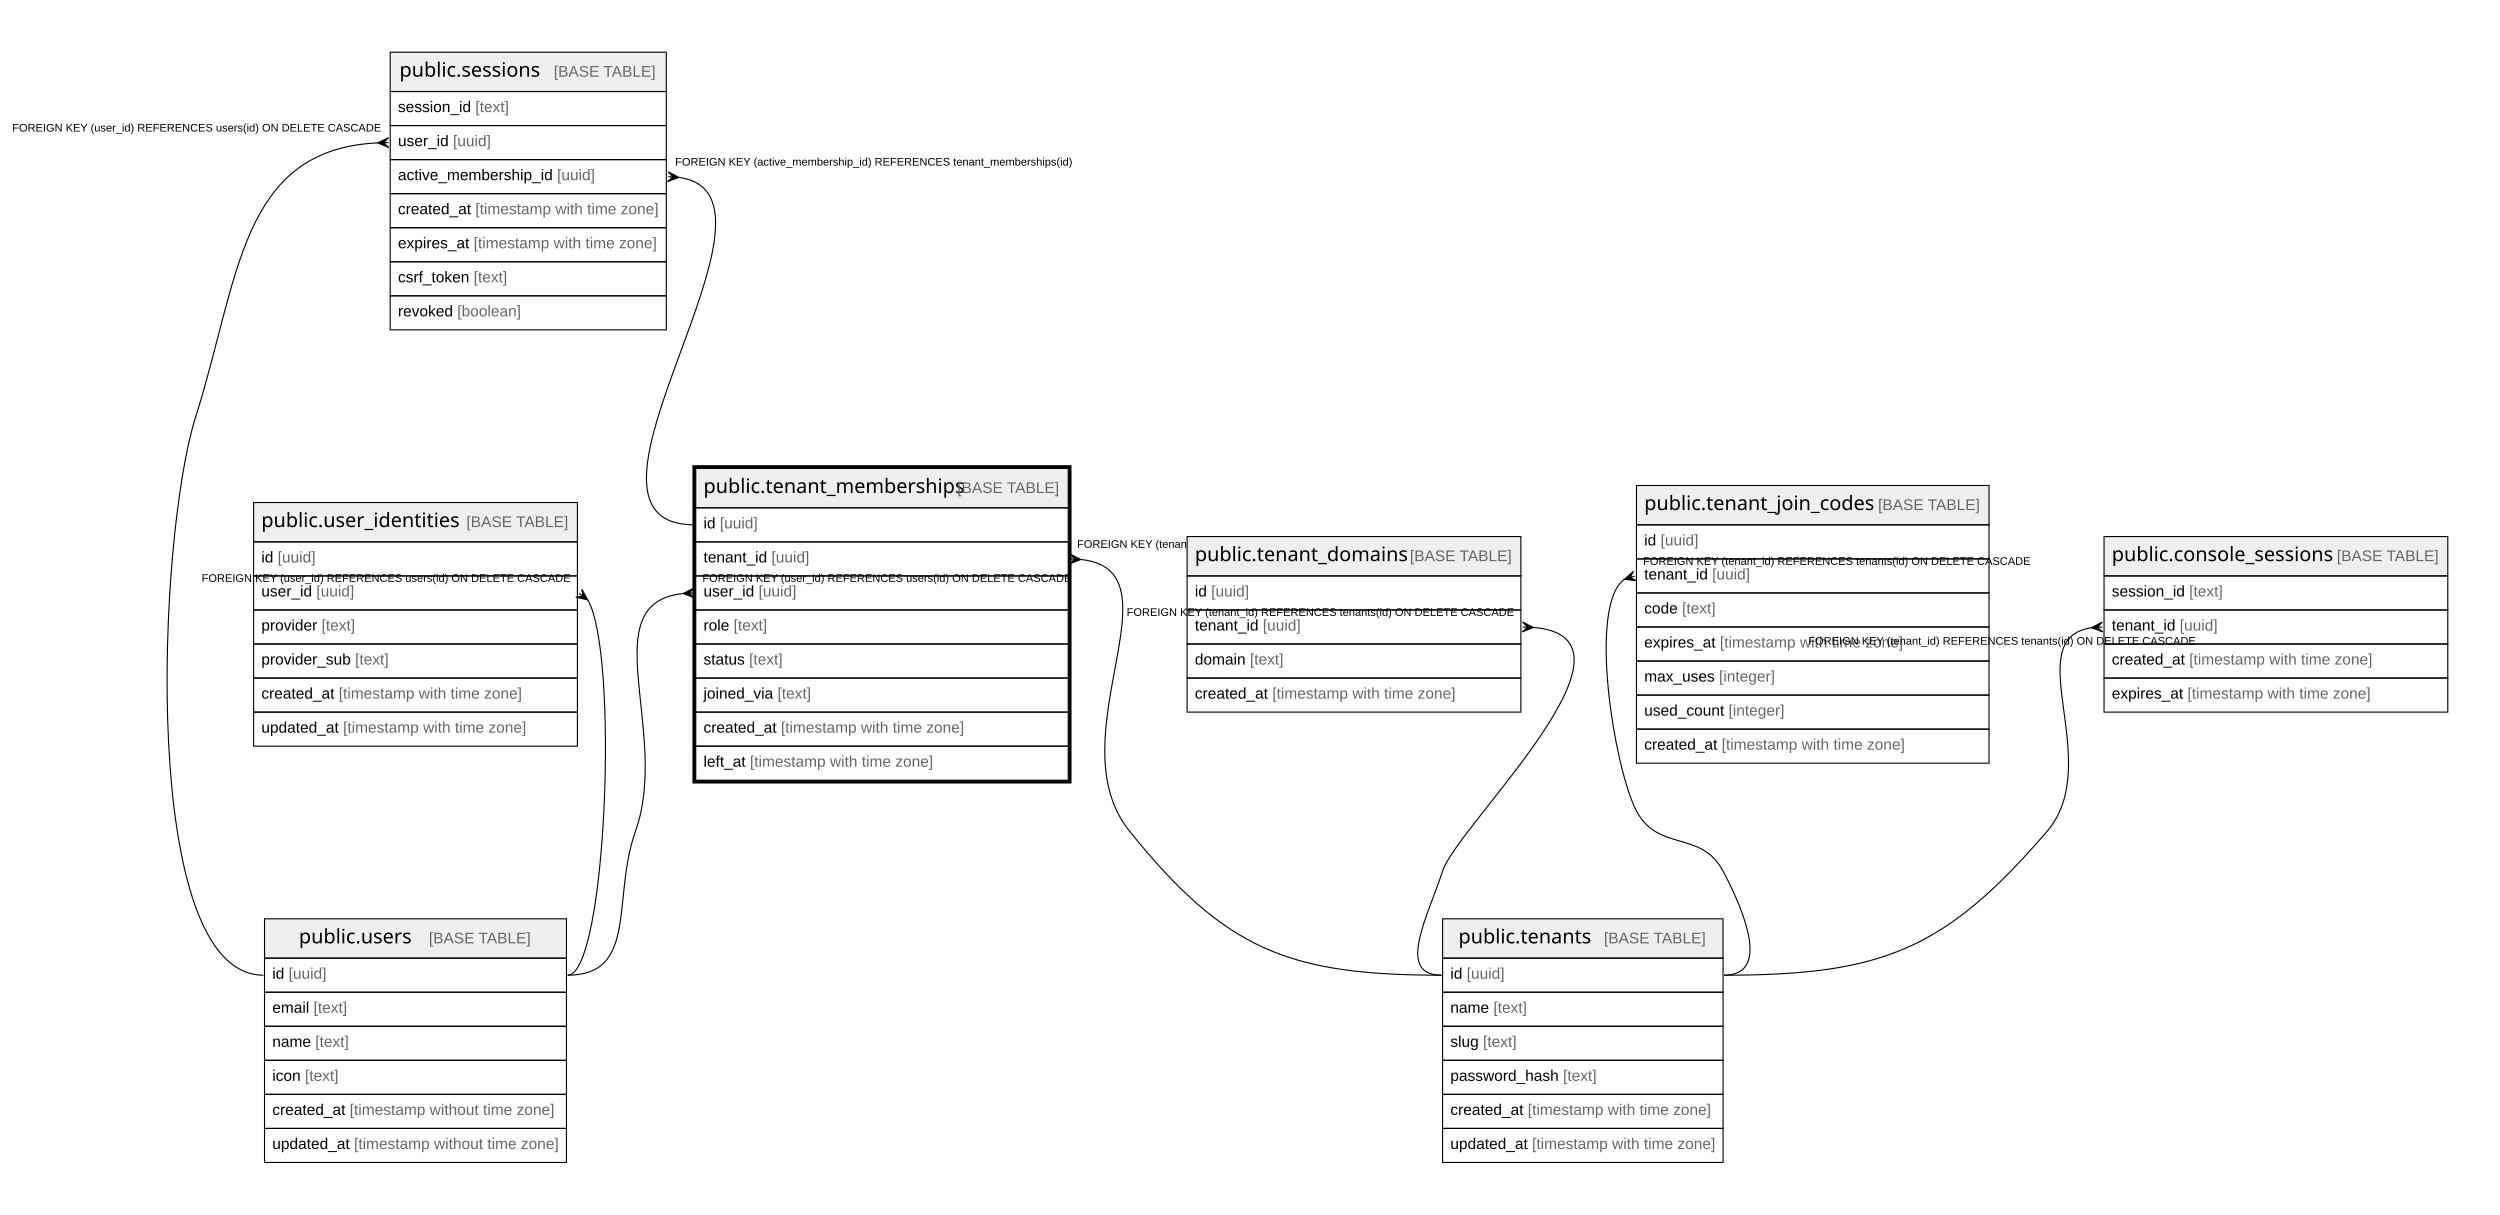
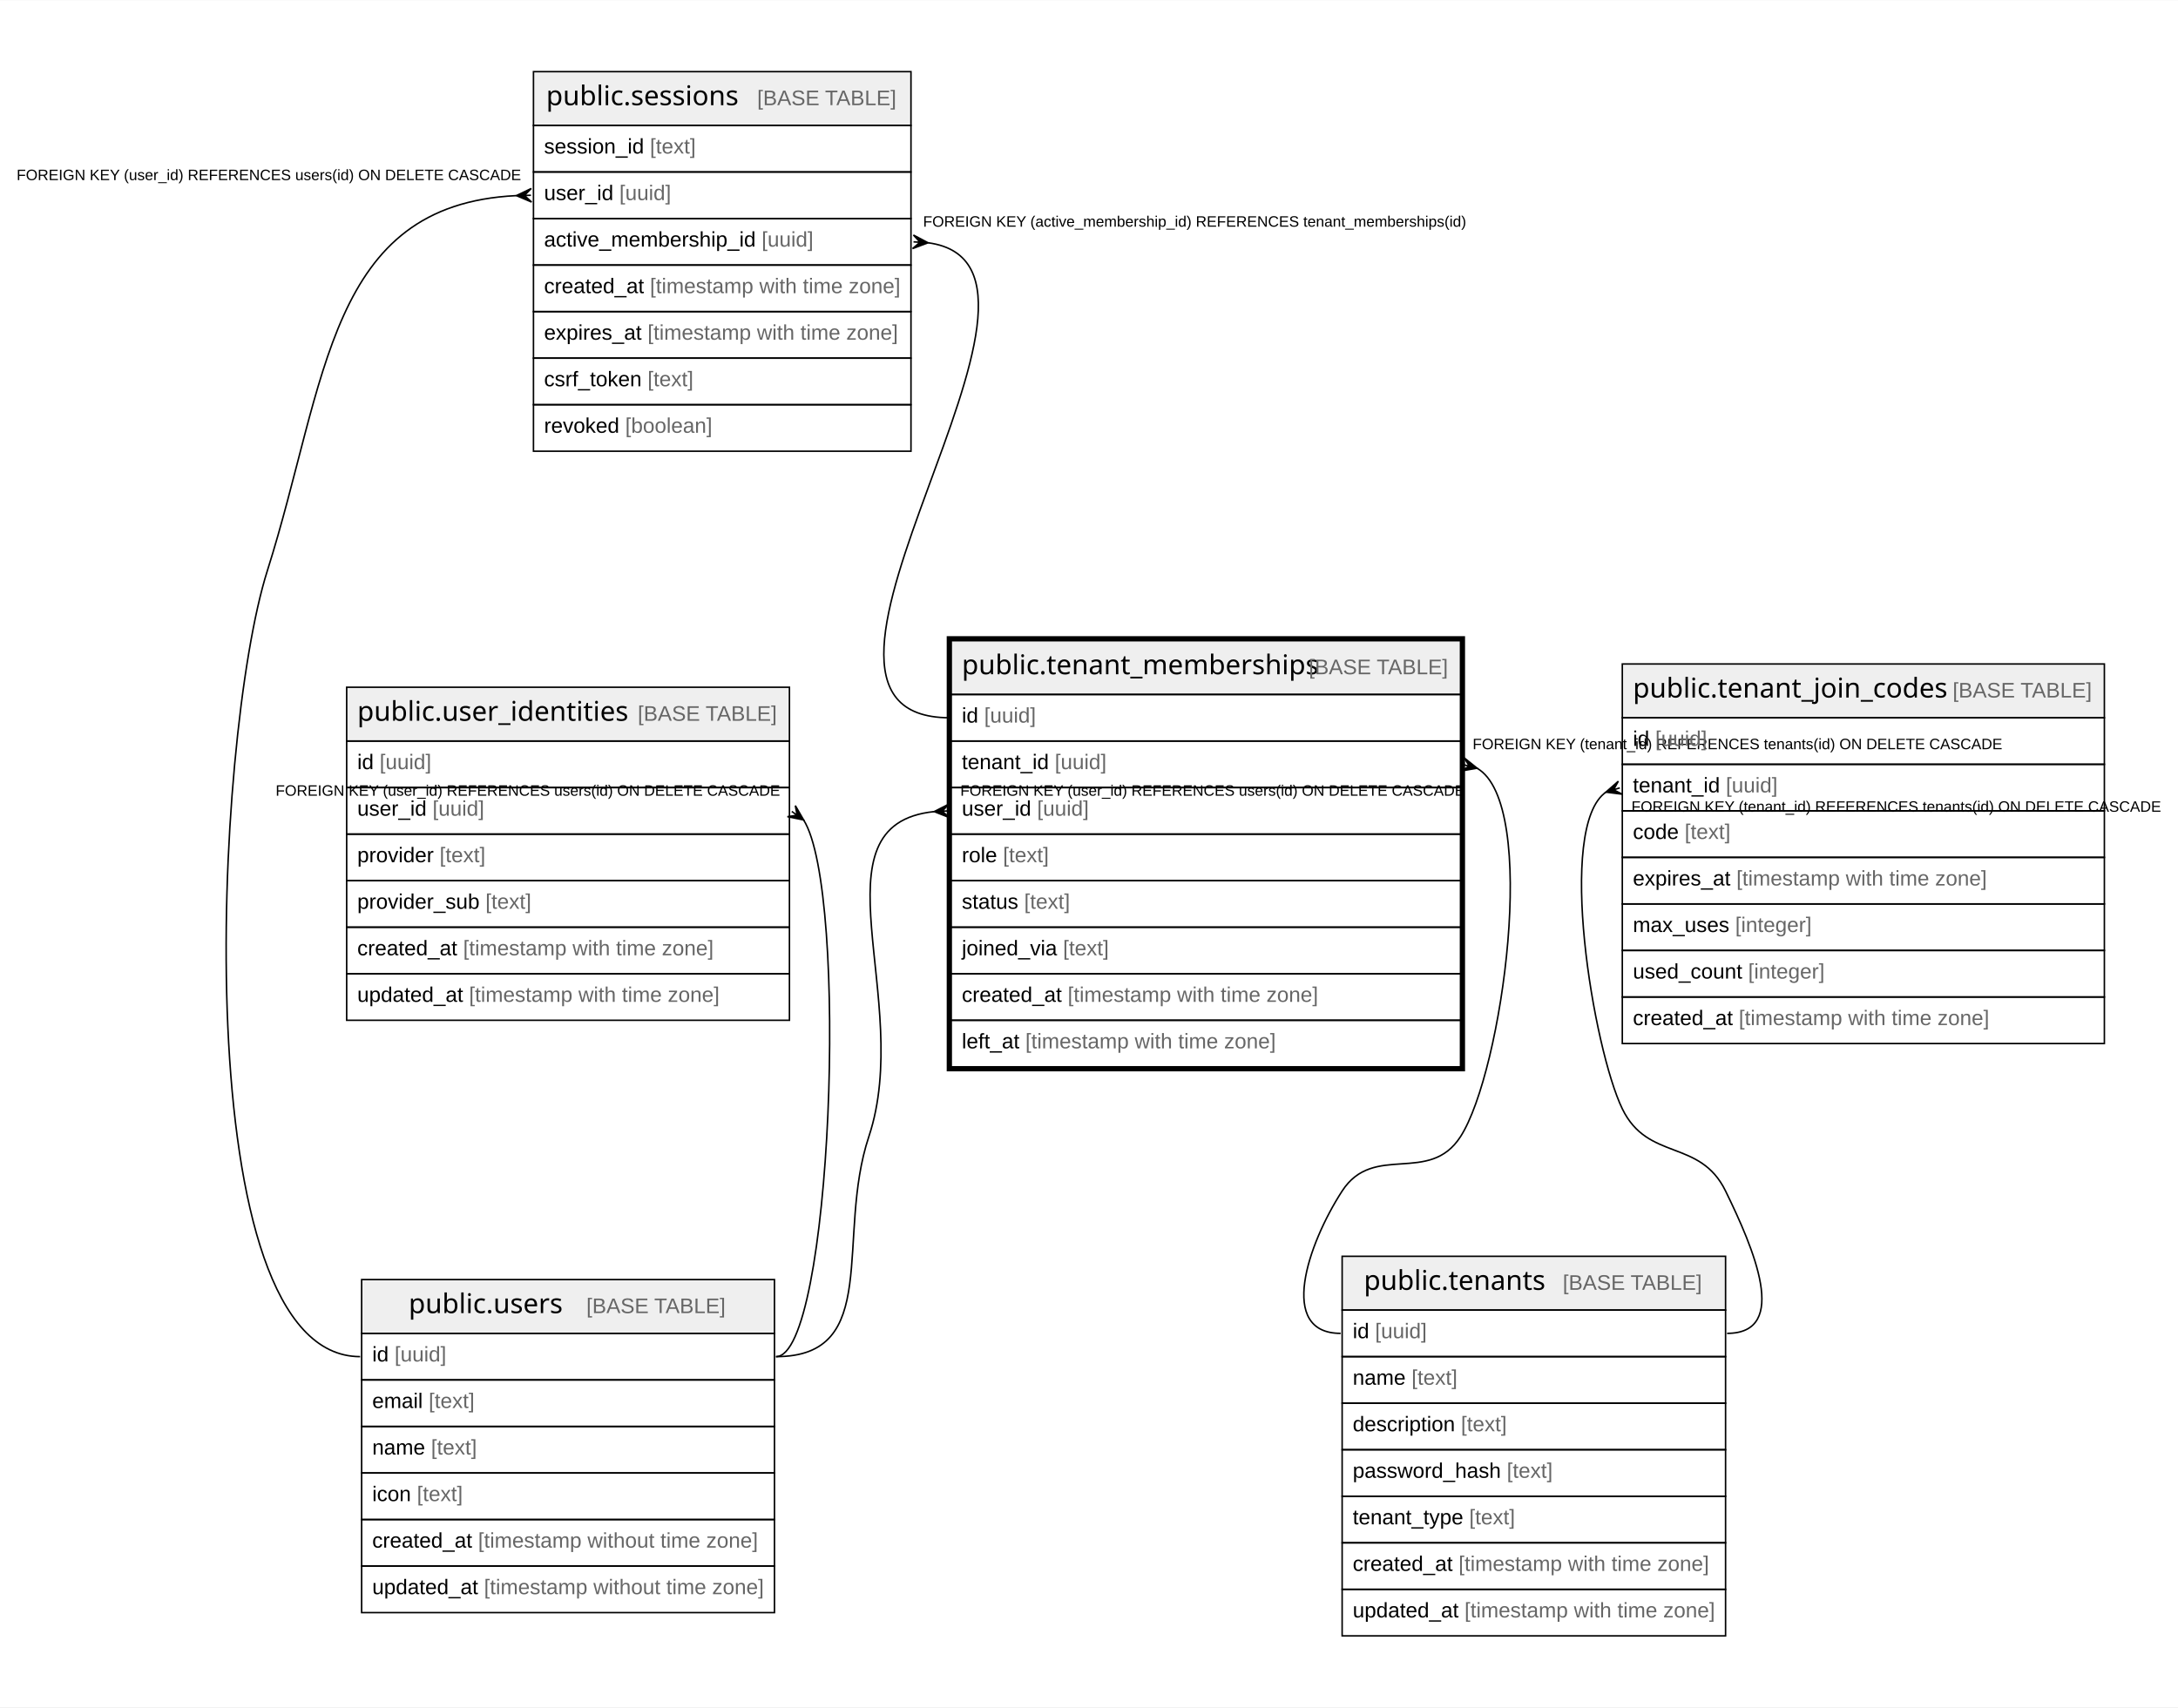
- <svg xmlns="http://www.w3.org/2000/svg" width="2262pt" height="1099pt" viewBox="0.00 0.00 2261.53 1098.80">
-   <g id="graph0" class="graph" transform="scale(1 1) rotate(0) translate(4 1094.8)">
-     <polygon fill="white" stroke="none" points="-4,4 -4,-1094.8 2257.53,-1094.8 2257.53,4 -4,4" />
+ <svg xmlns="http://www.w3.org/2000/svg" width="1441pt" height="1130pt" viewBox="0.00 0.00 1441.03 1129.60">
+   <g id="graph0" class="graph" transform="scale(1 1) rotate(0) translate(4 1125.6)">
+     <polygon fill="white" stroke="none" points="-4,4 -4,-1125.6 1437.03,-1125.6 1437.03,4 -4,4" />
    <g id="node1" class="node">
-       <polygon fill="#efefef" stroke="none" points="625.37,-635.4 625.37,-671 962.32,-671 962.32,-635.4 625.37,-635.4" />
-       <polygon fill="none" stroke="black" points="625.37,-635.4 625.37,-671 962.32,-671 962.32,-635.4 625.37,-635.4" />
-       <text text-anchor="start" x="632.37" y="-648.8" font-family="Arial Bold" font-size="18.00">public.tenant_memberships</text>
-       <text text-anchor="start" x="830.83" y="-648.8" font-family="Arial" font-size="14.00">    </text>
-       <text text-anchor="start" x="861.95" y="-648.8" font-family="Arial" font-size="14.00" fill="#666666">[BASE TABLE]</text>
+       <polygon fill="#efefef" stroke="none" points="625.37,-666.2 625.37,-701.8 962.32,-701.8 962.32,-666.2 625.37,-666.2" />
+       <polygon fill="none" stroke="black" points="625.37,-666.2 625.37,-701.8 962.32,-701.8 962.32,-666.2 625.37,-666.2" />
+       <text text-anchor="start" x="632.37" y="-679.6" font-family="Arial Bold" font-size="18.00">public.tenant_memberships</text>
+       <text text-anchor="start" x="830.83" y="-679.6" font-family="Arial" font-size="14.00">    </text>
+       <text text-anchor="start" x="861.95" y="-679.6" font-family="Arial" font-size="14.00" fill="#666666">[BASE TABLE]</text>
+       <polygon fill="none" stroke="black" points="625.37,-635.4 625.37,-666.2 962.32,-666.2 962.32,-635.4 625.37,-635.4" />
+       <text text-anchor="start" x="632.37" y="-647.6" font-family="Arial" font-size="14.00">id </text>
+       <text text-anchor="start" x="647.16" y="-647.6" font-family="Arial" font-size="14.00" fill="#666666">[uuid]</text>
      <polygon fill="none" stroke="black" points="625.37,-604.6 625.37,-635.4 962.32,-635.4 962.32,-604.6 625.37,-604.6" />
-       <text text-anchor="start" x="632.37" y="-616.8" font-family="Arial" font-size="14.00">id </text>
-       <text text-anchor="start" x="647.16" y="-616.8" font-family="Arial" font-size="14.00" fill="#666666">[uuid]</text>
+       <text text-anchor="start" x="632.37" y="-616.8" font-family="Arial" font-size="14.00">tenant_id </text>
+       <text text-anchor="start" x="693.87" y="-616.8" font-family="Arial" font-size="14.00" fill="#666666">[uuid]</text>
      <polygon fill="none" stroke="black" points="625.37,-573.8 625.37,-604.6 962.32,-604.6 962.32,-573.8 625.37,-573.8" />
-       <text text-anchor="start" x="632.37" y="-586" font-family="Arial" font-size="14.00">tenant_id </text>
-       <text text-anchor="start" x="693.87" y="-586" font-family="Arial" font-size="14.00" fill="#666666">[uuid]</text>
+       <text text-anchor="start" x="632.37" y="-586" font-family="Arial" font-size="14.00">user_id </text>
+       <text text-anchor="start" x="682.18" y="-586" font-family="Arial" font-size="14.00" fill="#666666">[uuid]</text>
      <polygon fill="none" stroke="black" points="625.37,-543 625.37,-573.8 962.32,-573.8 962.32,-543 625.37,-543" />
-       <text text-anchor="start" x="632.37" y="-555.2" font-family="Arial" font-size="14.00">user_id </text>
-       <text text-anchor="start" x="682.18" y="-555.2" font-family="Arial" font-size="14.00" fill="#666666">[uuid]</text>
+       <text text-anchor="start" x="632.37" y="-555.2" font-family="Arial" font-size="14.00">role </text>
+       <text text-anchor="start" x="659.61" y="-555.2" font-family="Arial" font-size="14.00" fill="#666666">[text]</text>
      <polygon fill="none" stroke="black" points="625.37,-512.2 625.37,-543 962.32,-543 962.32,-512.2 625.37,-512.2" />
-       <text text-anchor="start" x="632.37" y="-524.4" font-family="Arial" font-size="14.00">role </text>
-       <text text-anchor="start" x="659.61" y="-524.4" font-family="Arial" font-size="14.00" fill="#666666">[text]</text>
+       <text text-anchor="start" x="632.37" y="-524.4" font-family="Arial" font-size="14.00">status </text>
+       <text text-anchor="start" x="673.61" y="-524.4" font-family="Arial" font-size="14.00" fill="#666666">[text]</text>
      <polygon fill="none" stroke="black" points="625.37,-481.4 625.37,-512.2 962.32,-512.2 962.32,-481.4 625.37,-481.4" />
-       <text text-anchor="start" x="632.37" y="-493.6" font-family="Arial" font-size="14.00">status </text>
-       <text text-anchor="start" x="673.61" y="-493.6" font-family="Arial" font-size="14.00" fill="#666666">[text]</text>
+       <text text-anchor="start" x="632.37" y="-493.6" font-family="Arial" font-size="14.00">joined_via </text>
+       <text text-anchor="start" x="699.31" y="-493.6" font-family="Arial" font-size="14.00" fill="#666666">[text]</text>
      <polygon fill="none" stroke="black" points="625.37,-450.6 625.37,-481.4 962.32,-481.4 962.32,-450.6 625.37,-450.6" />
-       <text text-anchor="start" x="632.37" y="-462.8" font-family="Arial" font-size="14.00">joined_via </text>
-       <text text-anchor="start" x="699.31" y="-462.8" font-family="Arial" font-size="14.00" fill="#666666">[text]</text>
+       <text text-anchor="start" x="632.37" y="-462.8" font-family="Arial" font-size="14.00">created_at </text>
+       <text text-anchor="start" x="702.42" y="-462.8" font-family="Arial" font-size="14.00" fill="#666666">[timestamp with time zone]</text>
      <polygon fill="none" stroke="black" points="625.37,-419.8 625.37,-450.6 962.32,-450.6 962.32,-419.8 625.37,-419.8" />
-       <text text-anchor="start" x="632.37" y="-432" font-family="Arial" font-size="14.00">created_at </text>
-       <text text-anchor="start" x="702.42" y="-432" font-family="Arial" font-size="14.00" fill="#666666">[timestamp with time zone]</text>
-       <polygon fill="none" stroke="black" points="625.37,-389 625.37,-419.8 962.32,-419.8 962.32,-389 625.37,-389" />
-       <text text-anchor="start" x="632.37" y="-401.2" font-family="Arial" font-size="14.00">left_at </text>
-       <text text-anchor="start" x="674.4" y="-401.2" font-family="Arial" font-size="14.00" fill="#666666">[timestamp with time zone]</text>
-       <polygon fill="none" stroke="black" stroke-width="3" points="623.87,-387.5 623.87,-672.5 963.82,-672.5 963.82,-387.5 623.87,-387.5" />
+       <text text-anchor="start" x="632.37" y="-432" font-family="Arial" font-size="14.00">left_at </text>
+       <text text-anchor="start" x="674.4" y="-432" font-family="Arial" font-size="14.00" fill="#666666">[timestamp with time zone]</text>
+       <polygon fill="none" stroke="black" stroke-width="3" points="623.87,-418.3 623.87,-703.3 963.82,-703.3 963.82,-418.3 623.87,-418.3" />
    </g>
    <g id="node3" class="node">
-       <polygon fill="#efefef" stroke="none" points="235.27,-228 235.27,-263.6 508.42,-263.6 508.42,-228 235.27,-228" />
-       <polygon fill="none" stroke="black" points="235.27,-228 235.27,-263.6 508.42,-263.6 508.42,-228 235.27,-228" />
-       <text text-anchor="start" x="266.36" y="-241.4" font-family="Arial Bold" font-size="18.00">public.users</text>
-       <text text-anchor="start" x="352.84" y="-241.4" font-family="Arial" font-size="14.00">    </text>
-       <text text-anchor="start" x="383.96" y="-241.4" font-family="Arial" font-size="14.00" fill="#666666">[BASE TABLE]</text>
-       <polygon fill="none" stroke="black" points="235.27,-197.2 235.27,-228 508.42,-228 508.42,-197.2 235.27,-197.2" />
-       <text text-anchor="start" x="242.27" y="-209.4" font-family="Arial" font-size="14.00">id </text>
-       <text text-anchor="start" x="257.06" y="-209.4" font-family="Arial" font-size="14.00" fill="#666666">[uuid]</text>
-       <polygon fill="none" stroke="black" points="235.27,-166.4 235.27,-197.2 508.42,-197.2 508.42,-166.4 235.27,-166.4" />
-       <text text-anchor="start" x="242.27" y="-178.6" font-family="Arial" font-size="14.00">email </text>
-       <text text-anchor="start" x="279.62" y="-178.6" font-family="Arial" font-size="14.00" fill="#666666">[text]</text>
-       <polygon fill="none" stroke="black" points="235.27,-135.6 235.27,-166.4 508.42,-166.4 508.42,-135.6 235.27,-135.6" />
-       <text text-anchor="start" x="242.27" y="-147.8" font-family="Arial" font-size="14.00">name </text>
-       <text text-anchor="start" x="281.18" y="-147.8" font-family="Arial" font-size="14.00" fill="#666666">[text]</text>
-       <polygon fill="none" stroke="black" points="235.27,-104.8 235.27,-135.6 508.42,-135.6 508.42,-104.8 235.27,-104.8" />
-       <text text-anchor="start" x="242.27" y="-117" font-family="Arial" font-size="14.00">icon </text>
-       <text text-anchor="start" x="271.85" y="-117" font-family="Arial" font-size="14.00" fill="#666666">[text]</text>
-       <polygon fill="none" stroke="black" points="235.27,-74 235.27,-104.8 508.42,-104.8 508.42,-74 235.27,-74" />
-       <text text-anchor="start" x="242.27" y="-86.2" font-family="Arial" font-size="14.00">created_at </text>
-       <text text-anchor="start" x="312.32" y="-86.2" font-family="Arial" font-size="14.00" fill="#666666">[timestamp without time zone]</text>
-       <polygon fill="none" stroke="black" points="235.27,-43.2 235.27,-74 508.42,-74 508.42,-43.2 235.27,-43.2" />
-       <text text-anchor="start" x="242.27" y="-55.4" font-family="Arial" font-size="14.00">updated_at </text>
-       <text text-anchor="start" x="316.23" y="-55.4" font-family="Arial" font-size="14.00" fill="#666666">[timestamp without time zone]</text>
-     </g>
-     <g id="edge7" class="edge">
-       <path fill="none" stroke="black" d="M614.1,-557.9C531.3,-549.34 602.74,-432.36 570.85,-342.8 549.38,-282.52 573.4,-212.6 509.42,-212.6" />
-       <polygon fill="black" stroke="black" points="614.05,-557.9 623.82,-562.88 619.38,-558.16 623.7,-558.37 623.7,-558.37 623.7,-558.37 619.38,-558.16 624.26,-553.89 614.05,-557.9" />
-       <text text-anchor="start" x="631.37" y="-568.4" font-family="Arial" font-size="10.00">FOREIGN KEY (user_id) REFERENCES users(id) ON DELETE CASCADE</text>
+       <polygon fill="#efefef" stroke="none" points="235.27,-243.4 235.27,-279 508.42,-279 508.42,-243.4 235.27,-243.4" />
+       <polygon fill="none" stroke="black" points="235.27,-243.4 235.27,-279 508.42,-279 508.42,-243.4 235.27,-243.4" />
+       <text text-anchor="start" x="266.36" y="-256.8" font-family="Arial Bold" font-size="18.00">public.users</text>
+       <text text-anchor="start" x="352.84" y="-256.8" font-family="Arial" font-size="14.00">    </text>
+       <text text-anchor="start" x="383.96" y="-256.8" font-family="Arial" font-size="14.00" fill="#666666">[BASE TABLE]</text>
+       <polygon fill="none" stroke="black" points="235.27,-212.6 235.27,-243.4 508.42,-243.4 508.42,-212.6 235.27,-212.6" />
+       <text text-anchor="start" x="242.27" y="-224.8" font-family="Arial" font-size="14.00">id </text>
+       <text text-anchor="start" x="257.06" y="-224.8" font-family="Arial" font-size="14.00" fill="#666666">[uuid]</text>
+       <polygon fill="none" stroke="black" points="235.27,-181.8 235.27,-212.6 508.42,-212.6 508.42,-181.8 235.27,-181.8" />
+       <text text-anchor="start" x="242.27" y="-194" font-family="Arial" font-size="14.00">email </text>
+       <text text-anchor="start" x="279.62" y="-194" font-family="Arial" font-size="14.00" fill="#666666">[text]</text>
+       <polygon fill="none" stroke="black" points="235.27,-151 235.27,-181.8 508.42,-181.8 508.42,-151 235.27,-151" />
+       <text text-anchor="start" x="242.27" y="-163.2" font-family="Arial" font-size="14.00">name </text>
+       <text text-anchor="start" x="281.18" y="-163.2" font-family="Arial" font-size="14.00" fill="#666666">[text]</text>
+       <polygon fill="none" stroke="black" points="235.27,-120.2 235.27,-151 508.42,-151 508.42,-120.2 235.27,-120.2" />
+       <text text-anchor="start" x="242.27" y="-132.4" font-family="Arial" font-size="14.00">icon </text>
+       <text text-anchor="start" x="271.85" y="-132.4" font-family="Arial" font-size="14.00" fill="#666666">[text]</text>
+       <polygon fill="none" stroke="black" points="235.27,-89.4 235.27,-120.2 508.42,-120.2 508.42,-89.4 235.27,-89.4" />
+       <text text-anchor="start" x="242.27" y="-101.6" font-family="Arial" font-size="14.00">created_at </text>
+       <text text-anchor="start" x="312.32" y="-101.6" font-family="Arial" font-size="14.00" fill="#666666">[timestamp without time zone]</text>
+       <polygon fill="none" stroke="black" points="235.27,-58.6 235.27,-89.4 508.42,-89.4 508.42,-58.6 235.27,-58.6" />
+       <text text-anchor="start" x="242.27" y="-70.8" font-family="Arial" font-size="14.00">updated_at </text>
+       <text text-anchor="start" x="316.23" y="-70.8" font-family="Arial" font-size="14.00" fill="#666666">[timestamp without time zone]</text>
+     </g>
+     <g id="edge5" class="edge">
+       <path fill="none" stroke="black" d="M614.09,-588.7C531.16,-580.19 600.87,-463.8 570.85,-373.6 548.67,-306.96 579.65,-228 509.42,-228" />
+       <polygon fill="black" stroke="black" points="614.05,-588.7 623.82,-593.68 619.38,-588.96 623.7,-589.17 623.7,-589.17 623.7,-589.17 619.38,-588.96 624.26,-584.69 614.05,-588.7" />
+       <text text-anchor="start" x="631.37" y="-599.2" font-family="Arial" font-size="10.00">FOREIGN KEY (user_id) REFERENCES users(id) ON DELETE CASCADE</text>
    </g>
    <g id="node4" class="node">
-       <polygon fill="#efefef" stroke="none" points="1301,-228 1301,-263.6 1554.69,-263.6 1554.69,-228 1301,-228" />
-       <polygon fill="none" stroke="black" points="1301,-228 1301,-263.6 1554.69,-263.6 1554.69,-228 1301,-228" />
-       <text text-anchor="start" x="1315.36" y="-241.4" font-family="Arial Bold" font-size="18.00">public.tenants</text>
-       <text text-anchor="start" x="1415.84" y="-241.4" font-family="Arial" font-size="14.00">    </text>
-       <text text-anchor="start" x="1446.96" y="-241.4" font-family="Arial" font-size="14.00" fill="#666666">[BASE TABLE]</text>
-       <polygon fill="none" stroke="black" points="1301,-197.2 1301,-228 1554.69,-228 1554.69,-197.2 1301,-197.2" />
-       <text text-anchor="start" x="1308" y="-209.4" font-family="Arial" font-size="14.00">id </text>
-       <text text-anchor="start" x="1322.79" y="-209.4" font-family="Arial" font-size="14.00" fill="#666666">[uuid]</text>
-       <polygon fill="none" stroke="black" points="1301,-166.4 1301,-197.2 1554.69,-197.2 1554.69,-166.4 1301,-166.4" />
-       <text text-anchor="start" x="1308" y="-178.6" font-family="Arial" font-size="14.00">name </text>
-       <text text-anchor="start" x="1346.92" y="-178.6" font-family="Arial" font-size="14.00" fill="#666666">[text]</text>
-       <polygon fill="none" stroke="black" points="1301,-135.6 1301,-166.4 1554.69,-166.4 1554.69,-135.6 1301,-135.6" />
-       <text text-anchor="start" x="1308" y="-147.8" font-family="Arial" font-size="14.00">slug </text>
-       <text text-anchor="start" x="1337.58" y="-147.8" font-family="Arial" font-size="14.00" fill="#666666">[text]</text>
-       <polygon fill="none" stroke="black" points="1301,-104.8 1301,-135.6 1554.69,-135.6 1554.69,-104.8 1301,-104.8" />
-       <text text-anchor="start" x="1308" y="-117" font-family="Arial" font-size="14.00">password_hash </text>
-       <text text-anchor="start" x="1409.96" y="-117" font-family="Arial" font-size="14.00" fill="#666666">[text]</text>
-       <polygon fill="none" stroke="black" points="1301,-74 1301,-104.8 1554.69,-104.8 1554.69,-74 1301,-74" />
-       <text text-anchor="start" x="1308" y="-86.2" font-family="Arial" font-size="14.00">created_at </text>
-       <text text-anchor="start" x="1378.05" y="-86.2" font-family="Arial" font-size="14.00" fill="#666666">[timestamp with time zone]</text>
-       <polygon fill="none" stroke="black" points="1301,-43.2 1301,-74 1554.69,-74 1554.69,-43.2 1301,-43.2" />
-       <text text-anchor="start" x="1308" y="-55.4" font-family="Arial" font-size="14.00">updated_at </text>
-       <text text-anchor="start" x="1381.96" y="-55.4" font-family="Arial" font-size="14.00" fill="#666666">[timestamp with time zone]</text>
+       <polygon fill="#efefef" stroke="none" points="884,-258.8 884,-294.4 1137.69,-294.4 1137.69,-258.8 884,-258.8" />
+       <polygon fill="none" stroke="black" points="884,-258.8 884,-294.4 1137.69,-294.4 1137.69,-258.8 884,-258.8" />
+       <text text-anchor="start" x="898.36" y="-272.2" font-family="Arial Bold" font-size="18.00">public.tenants</text>
+       <text text-anchor="start" x="998.84" y="-272.2" font-family="Arial" font-size="14.00">    </text>
+       <text text-anchor="start" x="1029.96" y="-272.2" font-family="Arial" font-size="14.00" fill="#666666">[BASE TABLE]</text>
+       <polygon fill="none" stroke="black" points="884,-228 884,-258.8 1137.69,-258.8 1137.69,-228 884,-228" />
+       <text text-anchor="start" x="891" y="-240.2" font-family="Arial" font-size="14.00">id </text>
+       <text text-anchor="start" x="905.79" y="-240.2" font-family="Arial" font-size="14.00" fill="#666666">[uuid]</text>
+       <polygon fill="none" stroke="black" points="884,-197.2 884,-228 1137.69,-228 1137.69,-197.2 884,-197.2" />
+       <text text-anchor="start" x="891" y="-209.4" font-family="Arial" font-size="14.00">name </text>
+       <text text-anchor="start" x="929.92" y="-209.4" font-family="Arial" font-size="14.00" fill="#666666">[text]</text>
+       <polygon fill="none" stroke="black" points="884,-166.4 884,-197.2 1137.69,-197.2 1137.69,-166.4 884,-166.4" />
+       <text text-anchor="start" x="891" y="-178.6" font-family="Arial" font-size="14.00">description </text>
+       <text text-anchor="start" x="962.6" y="-178.6" font-family="Arial" font-size="14.00" fill="#666666">[text]</text>
+       <polygon fill="none" stroke="black" points="884,-135.6 884,-166.4 1137.69,-166.4 1137.69,-135.6 884,-135.6" />
+       <text text-anchor="start" x="891" y="-147.8" font-family="Arial" font-size="14.00">password_hash </text>
+       <text text-anchor="start" x="992.96" y="-147.8" font-family="Arial" font-size="14.00" fill="#666666">[text]</text>
+       <polygon fill="none" stroke="black" points="884,-104.8 884,-135.6 1137.69,-135.6 1137.69,-104.8 884,-104.8" />
+       <text text-anchor="start" x="891" y="-117" font-family="Arial" font-size="14.00">tenant_type </text>
+       <text text-anchor="start" x="968.07" y="-117" font-family="Arial" font-size="14.00" fill="#666666">[text]</text>
+       <polygon fill="none" stroke="black" points="884,-74 884,-104.8 1137.69,-104.8 1137.69,-74 884,-74" />
+       <text text-anchor="start" x="891" y="-86.2" font-family="Arial" font-size="14.00">created_at </text>
+       <text text-anchor="start" x="961.05" y="-86.2" font-family="Arial" font-size="14.00" fill="#666666">[timestamp with time zone]</text>
+       <polygon fill="none" stroke="black" points="884,-43.2 884,-74 1137.69,-74 1137.69,-43.2 884,-43.2" />
+       <text text-anchor="start" x="891" y="-55.4" font-family="Arial" font-size="14.00">updated_at </text>
+       <text text-anchor="start" x="964.96" y="-55.4" font-family="Arial" font-size="14.00" fill="#666666">[timestamp with time zone]</text>
    </g>
    <g id="edge3" class="edge">
-       <path fill="none" stroke="black" d="M973.71,-588.68C1067.2,-578.72 949.82,-427.24 1017.85,-342.8 1104.49,-235.25 1161.89,-212.6 1300,-212.6" />
-       <polygon fill="black" stroke="black" points="973.64,-588.69 963.43,-584.69 968.31,-588.95 963.99,-589.17 963.99,-589.17 963.99,-589.17 968.31,-588.95 963.88,-593.68 973.64,-588.69" />
-       <text text-anchor="start" x="970.32" y="-599.2" font-family="Arial" font-size="10.00">FOREIGN KEY (tenant_id) REFERENCES tenants(id) ON DELETE CASCADE</text>
+       <path fill="none" stroke="black" d="M973.18,-617.45C1014.59,-594.07 989.99,-416.58 962.32,-373.6 941.58,-341.39 904.85,-369.74 884,-337.6 861.23,-302.47 841.14,-243.4 883,-243.4" />
+       <polygon fill="black" stroke="black" points="973.33,-617.42 962.52,-615.56 968.16,-618.75 963.97,-619.83 963.97,-619.83 963.97,-619.83 968.16,-618.75 964.77,-624.27 973.33,-617.42" />
+       <text text-anchor="start" x="970.32" y="-630" font-family="Arial" font-size="10.00">FOREIGN KEY (tenant_id) REFERENCES tenants(id) ON DELETE CASCADE</text>
    </g>
    <g id="node2" class="node">
-       <polygon fill="#efefef" stroke="none" points="348.96,-1012 348.96,-1047.6 598.73,-1047.6 598.73,-1012 348.96,-1012" />
-       <polygon fill="none" stroke="black" points="348.96,-1012 348.96,-1047.6 598.73,-1047.6 598.73,-1012 348.96,-1012" />
-       <text text-anchor="start" x="357.35" y="-1025.4" font-family="Arial Bold" font-size="18.00">public.sessions</text>
-       <text text-anchor="start" x="465.85" y="-1025.4" font-family="Arial" font-size="14.00">    </text>
-       <text text-anchor="start" x="496.97" y="-1025.4" font-family="Arial" font-size="14.00" fill="#666666">[BASE TABLE]</text>
+       <polygon fill="#efefef" stroke="none" points="348.96,-1042.8 348.96,-1078.4 598.73,-1078.4 598.73,-1042.8 348.96,-1042.8" />
+       <polygon fill="none" stroke="black" points="348.96,-1042.8 348.96,-1078.4 598.73,-1078.4 598.73,-1042.8 348.96,-1042.8" />
+       <text text-anchor="start" x="357.35" y="-1056.2" font-family="Arial Bold" font-size="18.00">public.sessions</text>
+       <text text-anchor="start" x="465.85" y="-1056.2" font-family="Arial" font-size="14.00">    </text>
+       <text text-anchor="start" x="496.97" y="-1056.2" font-family="Arial" font-size="14.00" fill="#666666">[BASE TABLE]</text>
+       <polygon fill="none" stroke="black" points="348.96,-1012 348.96,-1042.8 598.73,-1042.8 598.73,-1012 348.96,-1012" />
+       <text text-anchor="start" x="355.96" y="-1024.2" font-family="Arial" font-size="14.00">session_id </text>
+       <text text-anchor="start" x="426" y="-1024.2" font-family="Arial" font-size="14.00" fill="#666666">[text]</text>
      <polygon fill="none" stroke="black" points="348.96,-981.2 348.96,-1012 598.73,-1012 598.73,-981.2 348.96,-981.2" />
-       <text text-anchor="start" x="355.96" y="-993.4" font-family="Arial" font-size="14.00">session_id </text>
-       <text text-anchor="start" x="426" y="-993.4" font-family="Arial" font-size="14.00" fill="#666666">[text]</text>
+       <text text-anchor="start" x="355.96" y="-993.4" font-family="Arial" font-size="14.00">user_id </text>
+       <text text-anchor="start" x="405.77" y="-993.4" font-family="Arial" font-size="14.00" fill="#666666">[uuid]</text>
      <polygon fill="none" stroke="black" points="348.96,-950.4 348.96,-981.2 598.73,-981.2 598.73,-950.4 348.96,-950.4" />
-       <text text-anchor="start" x="355.96" y="-962.6" font-family="Arial" font-size="14.00">user_id </text>
-       <text text-anchor="start" x="405.77" y="-962.6" font-family="Arial" font-size="14.00" fill="#666666">[uuid]</text>
+       <text text-anchor="start" x="355.96" y="-962.6" font-family="Arial" font-size="14.00">active_membership_id </text>
+       <text text-anchor="start" x="499.92" y="-962.6" font-family="Arial" font-size="14.00" fill="#666666">[uuid]</text>
      <polygon fill="none" stroke="black" points="348.96,-919.6 348.96,-950.4 598.73,-950.4 598.73,-919.6 348.96,-919.6" />
-       <text text-anchor="start" x="355.96" y="-931.8" font-family="Arial" font-size="14.00">active_membership_id </text>
-       <text text-anchor="start" x="499.92" y="-931.8" font-family="Arial" font-size="14.00" fill="#666666">[uuid]</text>
+       <text text-anchor="start" x="355.96" y="-931.8" font-family="Arial" font-size="14.00">created_at </text>
+       <text text-anchor="start" x="426.01" y="-931.8" font-family="Arial" font-size="14.00" fill="#666666">[timestamp with time zone]</text>
      <polygon fill="none" stroke="black" points="348.96,-888.8 348.96,-919.6 598.73,-919.6 598.73,-888.8 348.96,-888.8" />
-       <text text-anchor="start" x="355.96" y="-901" font-family="Arial" font-size="14.00">created_at </text>
-       <text text-anchor="start" x="426.01" y="-901" font-family="Arial" font-size="14.00" fill="#666666">[timestamp with time zone]</text>
+       <text text-anchor="start" x="355.96" y="-901" font-family="Arial" font-size="14.00">expires_at </text>
+       <text text-anchor="start" x="424.44" y="-901" font-family="Arial" font-size="14.00" fill="#666666">[timestamp with time zone]</text>
      <polygon fill="none" stroke="black" points="348.96,-858 348.96,-888.8 598.73,-888.8 598.73,-858 348.96,-858" />
-       <text text-anchor="start" x="355.96" y="-870.2" font-family="Arial" font-size="14.00">expires_at </text>
-       <text text-anchor="start" x="424.44" y="-870.2" font-family="Arial" font-size="14.00" fill="#666666">[timestamp with time zone]</text>
+       <text text-anchor="start" x="355.96" y="-870.2" font-family="Arial" font-size="14.00">csrf_token </text>
+       <text text-anchor="start" x="424.44" y="-870.2" font-family="Arial" font-size="14.00" fill="#666666">[text]</text>
      <polygon fill="none" stroke="black" points="348.96,-827.2 348.96,-858 598.73,-858 598.73,-827.2 348.96,-827.2" />
-       <text text-anchor="start" x="355.96" y="-839.4" font-family="Arial" font-size="14.00">csrf_token </text>
-       <text text-anchor="start" x="424.44" y="-839.4" font-family="Arial" font-size="14.00" fill="#666666">[text]</text>
-       <polygon fill="none" stroke="black" points="348.96,-796.4 348.96,-827.2 598.73,-827.2 598.73,-796.4 348.96,-796.4" />
-       <text text-anchor="start" x="355.96" y="-808.6" font-family="Arial" font-size="14.00">revoked </text>
-       <text text-anchor="start" x="409.66" y="-808.6" font-family="Arial" font-size="14.00" fill="#666666">[boolean]</text>
+       <text text-anchor="start" x="355.96" y="-839.4" font-family="Arial" font-size="14.00">revoked </text>
+       <text text-anchor="start" x="409.66" y="-839.4" font-family="Arial" font-size="14.00" fill="#666666">[boolean]</text>
    </g>
    <g id="edge1" class="edge">
-       <path fill="none" stroke="black" d="M610.03,-934.35C726.92,-918.61 487.65,-620 624.37,-620" />
-       <polygon fill="black" stroke="black" points="610.05,-934.35 599.78,-930.49 604.72,-934.69 600.4,-934.96 600.4,-934.96 600.4,-934.96 604.72,-934.69 600.35,-939.47 610.05,-934.35" />
-       <text text-anchor="start" x="606.73" y="-945" font-family="Arial" font-size="10.00">FOREIGN KEY (active_membership_id) REFERENCES tenant_memberships(id)</text>
+       <path fill="none" stroke="black" d="M610.03,-965.15C726.92,-949.41 487.65,-650.8 624.37,-650.8" />
+       <polygon fill="black" stroke="black" points="610.05,-965.15 599.78,-961.29 604.72,-965.49 600.4,-965.76 600.4,-965.76 600.4,-965.76 604.72,-965.49 600.35,-970.27 610.05,-965.15" />
+       <text text-anchor="start" x="606.73" y="-975.8" font-family="Arial" font-size="10.00">FOREIGN KEY (active_membership_id) REFERENCES tenant_memberships(id)</text>
    </g>
    <g id="edge2" class="edge">
-       <path fill="none" stroke="black" d="M337.55,-965.55C212.83,-959.48 212.59,-842.64 172.85,-717.2 138.73,-609.51 121.31,-212.6 234.27,-212.6" />
-       <polygon fill="black" stroke="black" points="337.63,-965.55 347.52,-970.29 342.96,-965.68 347.29,-965.78 347.29,-965.78 347.29,-965.78 342.96,-965.68 347.73,-961.29 337.63,-965.55" />
-       <text text-anchor="start" x="7" y="-975.8" font-family="Arial" font-size="10.00">FOREIGN KEY (user_id) REFERENCES users(id) ON DELETE CASCADE</text>
+       <path fill="none" stroke="black" d="M337.55,-996.35C212.83,-990.28 212.59,-873.44 172.85,-748 137.7,-637.08 117.91,-228 234.27,-228" />
+       <polygon fill="black" stroke="black" points="337.63,-996.35 347.52,-1001.09 342.96,-996.48 347.29,-996.58 347.29,-996.58 347.29,-996.58 342.96,-996.48 347.73,-992.09 337.63,-996.35" />
+       <text text-anchor="start" x="7" y="-1006.6" font-family="Arial" font-size="10.00">FOREIGN KEY (user_id) REFERENCES users(id) ON DELETE CASCADE</text>
    </g>
    <g id="node5" class="node">
-       <polygon fill="#efefef" stroke="none" points="1069.87,-573.8 1069.87,-609.4 1371.82,-609.4 1371.82,-573.8 1069.87,-573.8" />
-       <polygon fill="none" stroke="black" points="1069.87,-573.8 1069.87,-609.4 1371.82,-609.4 1371.82,-573.8 1069.87,-573.8" />
-       <text text-anchor="start" x="1076.87" y="-587.2" font-family="Arial Bold" font-size="18.00">public.tenant_domains</text>
-       <text text-anchor="start" x="1240.33" y="-587.2" font-family="Arial" font-size="14.00">    </text>
-       <text text-anchor="start" x="1271.45" y="-587.2" font-family="Arial" font-size="14.00" fill="#666666">[BASE TABLE]</text>
-       <polygon fill="none" stroke="black" points="1069.87,-543 1069.87,-573.8 1371.82,-573.8 1371.82,-543 1069.87,-543" />
-       <text text-anchor="start" x="1076.87" y="-555.2" font-family="Arial" font-size="14.00">id </text>
-       <text text-anchor="start" x="1091.65" y="-555.2" font-family="Arial" font-size="14.00" fill="#666666">[uuid]</text>
-       <polygon fill="none" stroke="black" points="1069.87,-512.2 1069.87,-543 1371.82,-543 1371.82,-512.2 1069.87,-512.2" />
-       <text text-anchor="start" x="1076.87" y="-524.4" font-family="Arial" font-size="14.00">tenant_id </text>
-       <text text-anchor="start" x="1138.36" y="-524.4" font-family="Arial" font-size="14.00" fill="#666666">[uuid]</text>
-       <polygon fill="none" stroke="black" points="1069.87,-481.4 1069.87,-512.2 1371.82,-512.2 1371.82,-481.4 1069.87,-481.4" />
-       <text text-anchor="start" x="1076.87" y="-493.6" font-family="Arial" font-size="14.00">domain </text>
-       <text text-anchor="start" x="1126.67" y="-493.6" font-family="Arial" font-size="14.00" fill="#666666">[text]</text>
-       <polygon fill="none" stroke="black" points="1069.87,-450.6 1069.87,-481.4 1371.82,-481.4 1371.82,-450.6 1069.87,-450.6" />
-       <text text-anchor="start" x="1076.87" y="-462.8" font-family="Arial" font-size="14.00">created_at </text>
-       <text text-anchor="start" x="1146.92" y="-462.8" font-family="Arial" font-size="14.00" fill="#666666">[timestamp with time zone]</text>
+       <polygon fill="#efefef" stroke="none" points="1069.37,-650.8 1069.37,-686.4 1388.32,-686.4 1388.32,-650.8 1069.37,-650.8" />
+       <polygon fill="none" stroke="black" points="1069.37,-650.8 1069.37,-686.4 1388.32,-686.4 1388.32,-650.8 1069.37,-650.8" />
+       <text text-anchor="start" x="1076.37" y="-664.2" font-family="Arial Bold" font-size="18.00">public.tenant_join_codes</text>
+       <text text-anchor="start" x="1256.83" y="-664.2" font-family="Arial" font-size="14.00">    </text>
+       <text text-anchor="start" x="1287.95" y="-664.2" font-family="Arial" font-size="14.00" fill="#666666">[BASE TABLE]</text>
+       <polygon fill="none" stroke="black" points="1069.37,-620 1069.37,-650.8 1388.32,-650.8 1388.32,-620 1069.37,-620" />
+       <text text-anchor="start" x="1076.37" y="-632.2" font-family="Arial" font-size="14.00">id </text>
+       <text text-anchor="start" x="1091.16" y="-632.2" font-family="Arial" font-size="14.00" fill="#666666">[uuid]</text>
+       <polygon fill="none" stroke="black" points="1069.37,-589.2 1069.37,-620 1388.32,-620 1388.32,-589.2 1069.37,-589.2" />
+       <text text-anchor="start" x="1076.37" y="-601.4" font-family="Arial" font-size="14.00">tenant_id </text>
+       <text text-anchor="start" x="1137.87" y="-601.4" font-family="Arial" font-size="14.00" fill="#666666">[uuid]</text>
+       <polygon fill="none" stroke="black" points="1069.37,-558.4 1069.37,-589.2 1388.32,-589.2 1388.32,-558.4 1069.37,-558.4" />
+       <text text-anchor="start" x="1076.37" y="-570.6" font-family="Arial" font-size="14.00">code </text>
+       <text text-anchor="start" x="1110.62" y="-570.6" font-family="Arial" font-size="14.00" fill="#666666">[text]</text>
+       <polygon fill="none" stroke="black" points="1069.37,-527.6 1069.37,-558.4 1388.32,-558.4 1388.32,-527.6 1069.37,-527.6" />
+       <text text-anchor="start" x="1076.37" y="-539.8" font-family="Arial" font-size="14.00">expires_at </text>
+       <text text-anchor="start" x="1144.85" y="-539.8" font-family="Arial" font-size="14.00" fill="#666666">[timestamp with time zone]</text>
+       <polygon fill="none" stroke="black" points="1069.37,-496.8 1069.37,-527.6 1388.32,-527.6 1388.32,-496.8 1069.37,-496.8" />
+       <text text-anchor="start" x="1076.37" y="-509" font-family="Arial" font-size="14.00">max_uses </text>
+       <text text-anchor="start" x="1144.07" y="-509" font-family="Arial" font-size="14.00" fill="#666666">[integer]</text>
+       <polygon fill="none" stroke="black" points="1069.37,-466 1069.37,-496.8 1388.32,-496.8 1388.32,-466 1069.37,-466" />
+       <text text-anchor="start" x="1076.37" y="-478.2" font-family="Arial" font-size="14.00">used_count </text>
+       <text text-anchor="start" x="1152.65" y="-478.2" font-family="Arial" font-size="14.00" fill="#666666">[integer]</text>
+       <polygon fill="none" stroke="black" points="1069.37,-435.2 1069.37,-466 1388.32,-466 1388.32,-435.2 1069.37,-435.2" />
+       <text text-anchor="start" x="1076.37" y="-447.4" font-family="Arial" font-size="14.00">created_at </text>
+       <text text-anchor="start" x="1146.42" y="-447.4" font-family="Arial" font-size="14.00" fill="#666666">[timestamp with time zone]</text>
    </g>
    <g id="edge4" class="edge">
-       <path fill="none" stroke="black" d="M1383.08,-527.21C1496.26,-517.93 1314.24,-347.82 1301,-306.8 1288.15,-266.95 1258.14,-212.6 1300,-212.6" />
-       <polygon fill="black" stroke="black" points="1383.15,-527.2 1372.99,-523.09 1377.82,-527.41 1373.49,-527.57 1373.49,-527.57 1373.49,-527.57 1377.82,-527.41 1373.33,-532.08 1383.15,-527.2" />
-       <text text-anchor="start" x="1015.17" y="-537.6" font-family="Arial" font-size="10.00">FOREIGN KEY (tenant_id) REFERENCES tenants(id) ON DELETE CASCADE</text>
+       <path fill="none" stroke="black" d="M1058.63,-601.63C1025.4,-578.8 1050.37,-431.19 1069.37,-392 1086.31,-357.08 1120.65,-372.47 1137.69,-337.6 1156.07,-299.98 1180.56,-243.4 1138.69,-243.4" />
+       <polygon fill="black" stroke="black" points="1058.49,-601.58 1066.74,-608.81 1063.59,-603.14 1067.73,-604.4 1067.73,-604.4 1067.73,-604.4 1063.59,-603.14 1069.37,-600.2 1058.49,-601.58" />
+       <text text-anchor="start" x="1075.37" y="-588.6" font-family="Arial" font-size="10.00">FOREIGN KEY (tenant_id) REFERENCES tenants(id) ON DELETE CASCADE</text>
    </g>
    <g id="node6" class="node">
-       <polygon fill="#efefef" stroke="none" points="1476.37,-620 1476.37,-655.6 1795.32,-655.6 1795.32,-620 1476.37,-620" />
-       <polygon fill="none" stroke="black" points="1476.37,-620 1476.37,-655.6 1795.32,-655.6 1795.32,-620 1476.37,-620" />
-       <text text-anchor="start" x="1483.37" y="-633.4" font-family="Arial Bold" font-size="18.00">public.tenant_join_codes</text>
-       <text text-anchor="start" x="1663.83" y="-633.4" font-family="Arial" font-size="14.00">    </text>
-       <text text-anchor="start" x="1694.95" y="-633.4" font-family="Arial" font-size="14.00" fill="#666666">[BASE TABLE]</text>
-       <polygon fill="none" stroke="black" points="1476.37,-589.2 1476.37,-620 1795.32,-620 1795.32,-589.2 1476.37,-589.2" />
-       <text text-anchor="start" x="1483.37" y="-601.4" font-family="Arial" font-size="14.00">id </text>
-       <text text-anchor="start" x="1498.16" y="-601.4" font-family="Arial" font-size="14.00" fill="#666666">[uuid]</text>
-       <polygon fill="none" stroke="black" points="1476.37,-558.4 1476.37,-589.2 1795.32,-589.2 1795.32,-558.4 1476.37,-558.4" />
-       <text text-anchor="start" x="1483.37" y="-570.6" font-family="Arial" font-size="14.00">tenant_id </text>
-       <text text-anchor="start" x="1544.87" y="-570.6" font-family="Arial" font-size="14.00" fill="#666666">[uuid]</text>
-       <polygon fill="none" stroke="black" points="1476.37,-527.6 1476.37,-558.4 1795.32,-558.4 1795.32,-527.6 1476.37,-527.6" />
-       <text text-anchor="start" x="1483.37" y="-539.8" font-family="Arial" font-size="14.00">code </text>
-       <text text-anchor="start" x="1517.62" y="-539.8" font-family="Arial" font-size="14.00" fill="#666666">[text]</text>
-       <polygon fill="none" stroke="black" points="1476.37,-496.8 1476.37,-527.6 1795.32,-527.6 1795.32,-496.8 1476.37,-496.8" />
-       <text text-anchor="start" x="1483.37" y="-509" font-family="Arial" font-size="14.00">expires_at </text>
-       <text text-anchor="start" x="1551.85" y="-509" font-family="Arial" font-size="14.00" fill="#666666">[timestamp with time zone]</text>
-       <polygon fill="none" stroke="black" points="1476.37,-466 1476.37,-496.8 1795.32,-496.8 1795.32,-466 1476.37,-466" />
-       <text text-anchor="start" x="1483.37" y="-478.2" font-family="Arial" font-size="14.00">max_uses </text>
-       <text text-anchor="start" x="1551.07" y="-478.2" font-family="Arial" font-size="14.00" fill="#666666">[integer]</text>
-       <polygon fill="none" stroke="black" points="1476.37,-435.2 1476.37,-466 1795.32,-466 1795.32,-435.2 1476.37,-435.2" />
-       <text text-anchor="start" x="1483.37" y="-447.4" font-family="Arial" font-size="14.00">used_count </text>
-       <text text-anchor="start" x="1559.65" y="-447.4" font-family="Arial" font-size="14.00" fill="#666666">[integer]</text>
-       <polygon fill="none" stroke="black" points="1476.37,-404.4 1476.37,-435.2 1795.32,-435.2 1795.32,-404.4 1476.37,-404.4" />
-       <text text-anchor="start" x="1483.37" y="-416.6" font-family="Arial" font-size="14.00">created_at </text>
-       <text text-anchor="start" x="1553.42" y="-416.6" font-family="Arial" font-size="14.00" fill="#666666">[timestamp with time zone]</text>
-     </g>
-     <g id="edge5" class="edge">
-       <path fill="none" stroke="black" d="M1465.61,-570.82C1432.2,-547.9 1456.1,-399.75 1476.37,-361.2 1496.1,-323.69 1534.85,-344.25 1554.69,-306.8 1574.29,-269.8 1597.56,-212.6 1555.69,-212.6" />
-       <polygon fill="black" stroke="black" points="1465.49,-570.78 1473.74,-578.01 1470.59,-572.34 1474.73,-573.6 1474.73,-573.6 1474.73,-573.6 1470.59,-572.34 1476.37,-569.4 1465.49,-570.78" />
-       <text text-anchor="start" x="1482.37" y="-583.8" font-family="Arial" font-size="10.00">FOREIGN KEY (tenant_id) REFERENCES tenants(id) ON DELETE CASCADE</text>
-     </g>
-     <g id="node7" class="node">
-       <polygon fill="#efefef" stroke="none" points="1899.36,-573.8 1899.36,-609.4 2210.33,-609.4 2210.33,-573.8 1899.36,-573.8" />
-       <polygon fill="none" stroke="black" points="1899.36,-573.8 1899.36,-609.4 2210.33,-609.4 2210.33,-573.8 1899.36,-573.8" />
-       <text text-anchor="start" x="1906.36" y="-587.2" font-family="Arial Bold" font-size="18.00">public.console_sessions</text>
-       <text text-anchor="start" x="2078.84" y="-587.2" font-family="Arial" font-size="14.00">    </text>
-       <text text-anchor="start" x="2109.96" y="-587.2" font-family="Arial" font-size="14.00" fill="#666666">[BASE TABLE]</text>
-       <polygon fill="none" stroke="black" points="1899.36,-543 1899.36,-573.8 2210.33,-573.8 2210.33,-543 1899.36,-543" />
-       <text text-anchor="start" x="1906.36" y="-555.2" font-family="Arial" font-size="14.00">session_id </text>
-       <text text-anchor="start" x="1976.4" y="-555.2" font-family="Arial" font-size="14.00" fill="#666666">[text]</text>
-       <polygon fill="none" stroke="black" points="1899.36,-512.2 1899.36,-543 2210.33,-543 2210.33,-512.2 1899.36,-512.2" />
-       <text text-anchor="start" x="1906.36" y="-524.4" font-family="Arial" font-size="14.00">tenant_id </text>
-       <text text-anchor="start" x="1967.85" y="-524.4" font-family="Arial" font-size="14.00" fill="#666666">[uuid]</text>
-       <polygon fill="none" stroke="black" points="1899.36,-481.4 1899.36,-512.2 2210.33,-512.2 2210.33,-481.4 1899.36,-481.4" />
-       <text text-anchor="start" x="1906.36" y="-493.6" font-family="Arial" font-size="14.00">created_at </text>
-       <text text-anchor="start" x="1976.41" y="-493.6" font-family="Arial" font-size="14.00" fill="#666666">[timestamp with time zone]</text>
-       <polygon fill="none" stroke="black" points="1899.36,-450.6 1899.36,-481.4 2210.33,-481.4 2210.33,-450.6 1899.36,-450.6" />
-       <text text-anchor="start" x="1906.36" y="-462.8" font-family="Arial" font-size="14.00">expires_at </text>
-       <text text-anchor="start" x="1974.84" y="-462.8" font-family="Arial" font-size="14.00" fill="#666666">[timestamp with time zone]</text>
+       <polygon fill="#efefef" stroke="none" points="225.37,-635.4 225.37,-671 518.32,-671 518.32,-635.4 225.37,-635.4" />
+       <polygon fill="none" stroke="black" points="225.37,-635.4 225.37,-671 518.32,-671 518.32,-635.4 225.37,-635.4" />
+       <text text-anchor="start" x="232.37" y="-648.8" font-family="Arial Bold" font-size="18.00">public.user_identities</text>
+       <text text-anchor="start" x="386.83" y="-648.8" font-family="Arial" font-size="14.00">    </text>
+       <text text-anchor="start" x="417.95" y="-648.8" font-family="Arial" font-size="14.00" fill="#666666">[BASE TABLE]</text>
+       <polygon fill="none" stroke="black" points="225.37,-604.6 225.37,-635.4 518.32,-635.4 518.32,-604.6 225.37,-604.6" />
+       <text text-anchor="start" x="232.37" y="-616.8" font-family="Arial" font-size="14.00">id </text>
+       <text text-anchor="start" x="247.15" y="-616.8" font-family="Arial" font-size="14.00" fill="#666666">[uuid]</text>
+       <polygon fill="none" stroke="black" points="225.37,-573.8 225.37,-604.6 518.32,-604.6 518.32,-573.8 225.37,-573.8" />
+       <text text-anchor="start" x="232.37" y="-586" font-family="Arial" font-size="14.00">user_id </text>
+       <text text-anchor="start" x="282.17" y="-586" font-family="Arial" font-size="14.00" fill="#666666">[uuid]</text>
+       <polygon fill="none" stroke="black" points="225.37,-543 225.37,-573.8 518.32,-573.8 518.32,-543 225.37,-543" />
+       <text text-anchor="start" x="232.37" y="-555.2" font-family="Arial" font-size="14.00">provider </text>
+       <text text-anchor="start" x="286.84" y="-555.2" font-family="Arial" font-size="14.00" fill="#666666">[text]</text>
+       <polygon fill="none" stroke="black" points="225.37,-512.2 225.37,-543 518.32,-543 518.32,-512.2 225.37,-512.2" />
+       <text text-anchor="start" x="232.37" y="-524.4" font-family="Arial" font-size="14.00">provider_sub </text>
+       <text text-anchor="start" x="317.19" y="-524.4" font-family="Arial" font-size="14.00" fill="#666666">[text]</text>
+       <polygon fill="none" stroke="black" points="225.37,-481.4 225.37,-512.2 518.32,-512.2 518.32,-481.4 225.37,-481.4" />
+       <text text-anchor="start" x="232.37" y="-493.6" font-family="Arial" font-size="14.00">created_at </text>
+       <text text-anchor="start" x="302.42" y="-493.6" font-family="Arial" font-size="14.00" fill="#666666">[timestamp with time zone]</text>
+       <polygon fill="none" stroke="black" points="225.37,-450.6 225.37,-481.4 518.32,-481.4 518.32,-450.6 225.37,-450.6" />
+       <text text-anchor="start" x="232.37" y="-462.8" font-family="Arial" font-size="14.00">updated_at </text>
+       <text text-anchor="start" x="306.33" y="-462.8" font-family="Arial" font-size="14.00" fill="#666666">[timestamp with time zone]</text>
    </g>
    <g id="edge6" class="edge">
-       <path fill="none" stroke="black" d="M1888.33,-526.95C1820.68,-517.37 1900.91,-404.64 1847.85,-342.8 1755.27,-234.92 1697.85,-212.6 1555.69,-212.6" />
-       <polygon fill="black" stroke="black" points="1888.05,-526.93 1897.73,-532.07 1893.37,-527.28 1897.69,-527.56 1897.69,-527.56 1897.69,-527.56 1893.37,-527.28 1898.32,-523.09 1888.05,-526.93" />
-       <text text-anchor="start" x="1631.86" y="-511.6" font-family="Arial" font-size="10.00">FOREIGN KEY (tenant_id) REFERENCES tenants(id) ON DELETE CASCADE</text>
-     </g>
-     <g id="node8" class="node">
-       <polygon fill="#efefef" stroke="none" points="225.37,-604.6 225.37,-640.2 518.32,-640.2 518.32,-604.6 225.37,-604.6" />
-       <polygon fill="none" stroke="black" points="225.37,-604.6 225.37,-640.2 518.32,-640.2 518.32,-604.6 225.37,-604.6" />
-       <text text-anchor="start" x="232.37" y="-618" font-family="Arial Bold" font-size="18.00">public.user_identities</text>
-       <text text-anchor="start" x="386.83" y="-618" font-family="Arial" font-size="14.00">    </text>
-       <text text-anchor="start" x="417.95" y="-618" font-family="Arial" font-size="14.00" fill="#666666">[BASE TABLE]</text>
-       <polygon fill="none" stroke="black" points="225.37,-573.8 225.37,-604.6 518.32,-604.6 518.32,-573.8 225.37,-573.8" />
-       <text text-anchor="start" x="232.37" y="-586" font-family="Arial" font-size="14.00">id </text>
-       <text text-anchor="start" x="247.15" y="-586" font-family="Arial" font-size="14.00" fill="#666666">[uuid]</text>
-       <polygon fill="none" stroke="black" points="225.37,-543 225.37,-573.8 518.32,-573.8 518.32,-543 225.37,-543" />
-       <text text-anchor="start" x="232.37" y="-555.2" font-family="Arial" font-size="14.00">user_id </text>
-       <text text-anchor="start" x="282.17" y="-555.2" font-family="Arial" font-size="14.00" fill="#666666">[uuid]</text>
-       <polygon fill="none" stroke="black" points="225.37,-512.2 225.37,-543 518.32,-543 518.32,-512.2 225.37,-512.2" />
-       <text text-anchor="start" x="232.37" y="-524.4" font-family="Arial" font-size="14.00">provider </text>
-       <text text-anchor="start" x="286.84" y="-524.4" font-family="Arial" font-size="14.00" fill="#666666">[text]</text>
-       <polygon fill="none" stroke="black" points="225.37,-481.4 225.37,-512.2 518.32,-512.2 518.32,-481.4 225.37,-481.4" />
-       <text text-anchor="start" x="232.37" y="-493.6" font-family="Arial" font-size="14.00">provider_sub </text>
-       <text text-anchor="start" x="317.19" y="-493.6" font-family="Arial" font-size="14.00" fill="#666666">[text]</text>
-       <polygon fill="none" stroke="black" points="225.37,-450.6 225.37,-481.4 518.32,-481.4 518.32,-450.6 225.37,-450.6" />
-       <text text-anchor="start" x="232.37" y="-462.8" font-family="Arial" font-size="14.00">created_at </text>
-       <text text-anchor="start" x="302.42" y="-462.8" font-family="Arial" font-size="14.00" fill="#666666">[timestamp with time zone]</text>
-       <polygon fill="none" stroke="black" points="225.37,-419.8 225.37,-450.6 518.32,-450.6 518.32,-419.8 225.37,-419.8" />
-       <text text-anchor="start" x="232.37" y="-432" font-family="Arial" font-size="14.00">updated_at </text>
-       <text text-anchor="start" x="306.33" y="-432" font-family="Arial" font-size="14.00" fill="#666666">[timestamp with time zone]</text>
-     </g>
-     <g id="edge8" class="edge">
-       <path fill="none" stroke="black" d="M527.64,-552.1C555.99,-505.24 544.78,-212.6 509.42,-212.6" />
-       <polygon fill="black" stroke="black" points="527.56,-552.16 516.87,-554.61 523.31,-555.38 519.86,-558 519.86,-558 519.86,-558 523.31,-555.38 522.31,-561.79 527.56,-552.16" />
-       <text text-anchor="start" x="178.36" y="-568.4" font-family="Arial" font-size="10.00">FOREIGN KEY (user_id) REFERENCES users(id) ON DELETE CASCADE</text>
+       <path fill="none" stroke="black" d="M527.64,-583.23C557.79,-536.27 546.51,-228 509.42,-228" />
+       <polygon fill="black" stroke="black" points="527.72,-583.17 516.97,-585.35 523.39,-586.28 519.87,-588.81 519.87,-588.81 519.87,-588.81 523.39,-586.28 522.22,-592.66 527.72,-583.17" />
+       <text text-anchor="start" x="178.36" y="-599.2" font-family="Arial" font-size="10.00">FOREIGN KEY (user_id) REFERENCES users(id) ON DELETE CASCADE</text>
    </g>
  </g>
</svg>
